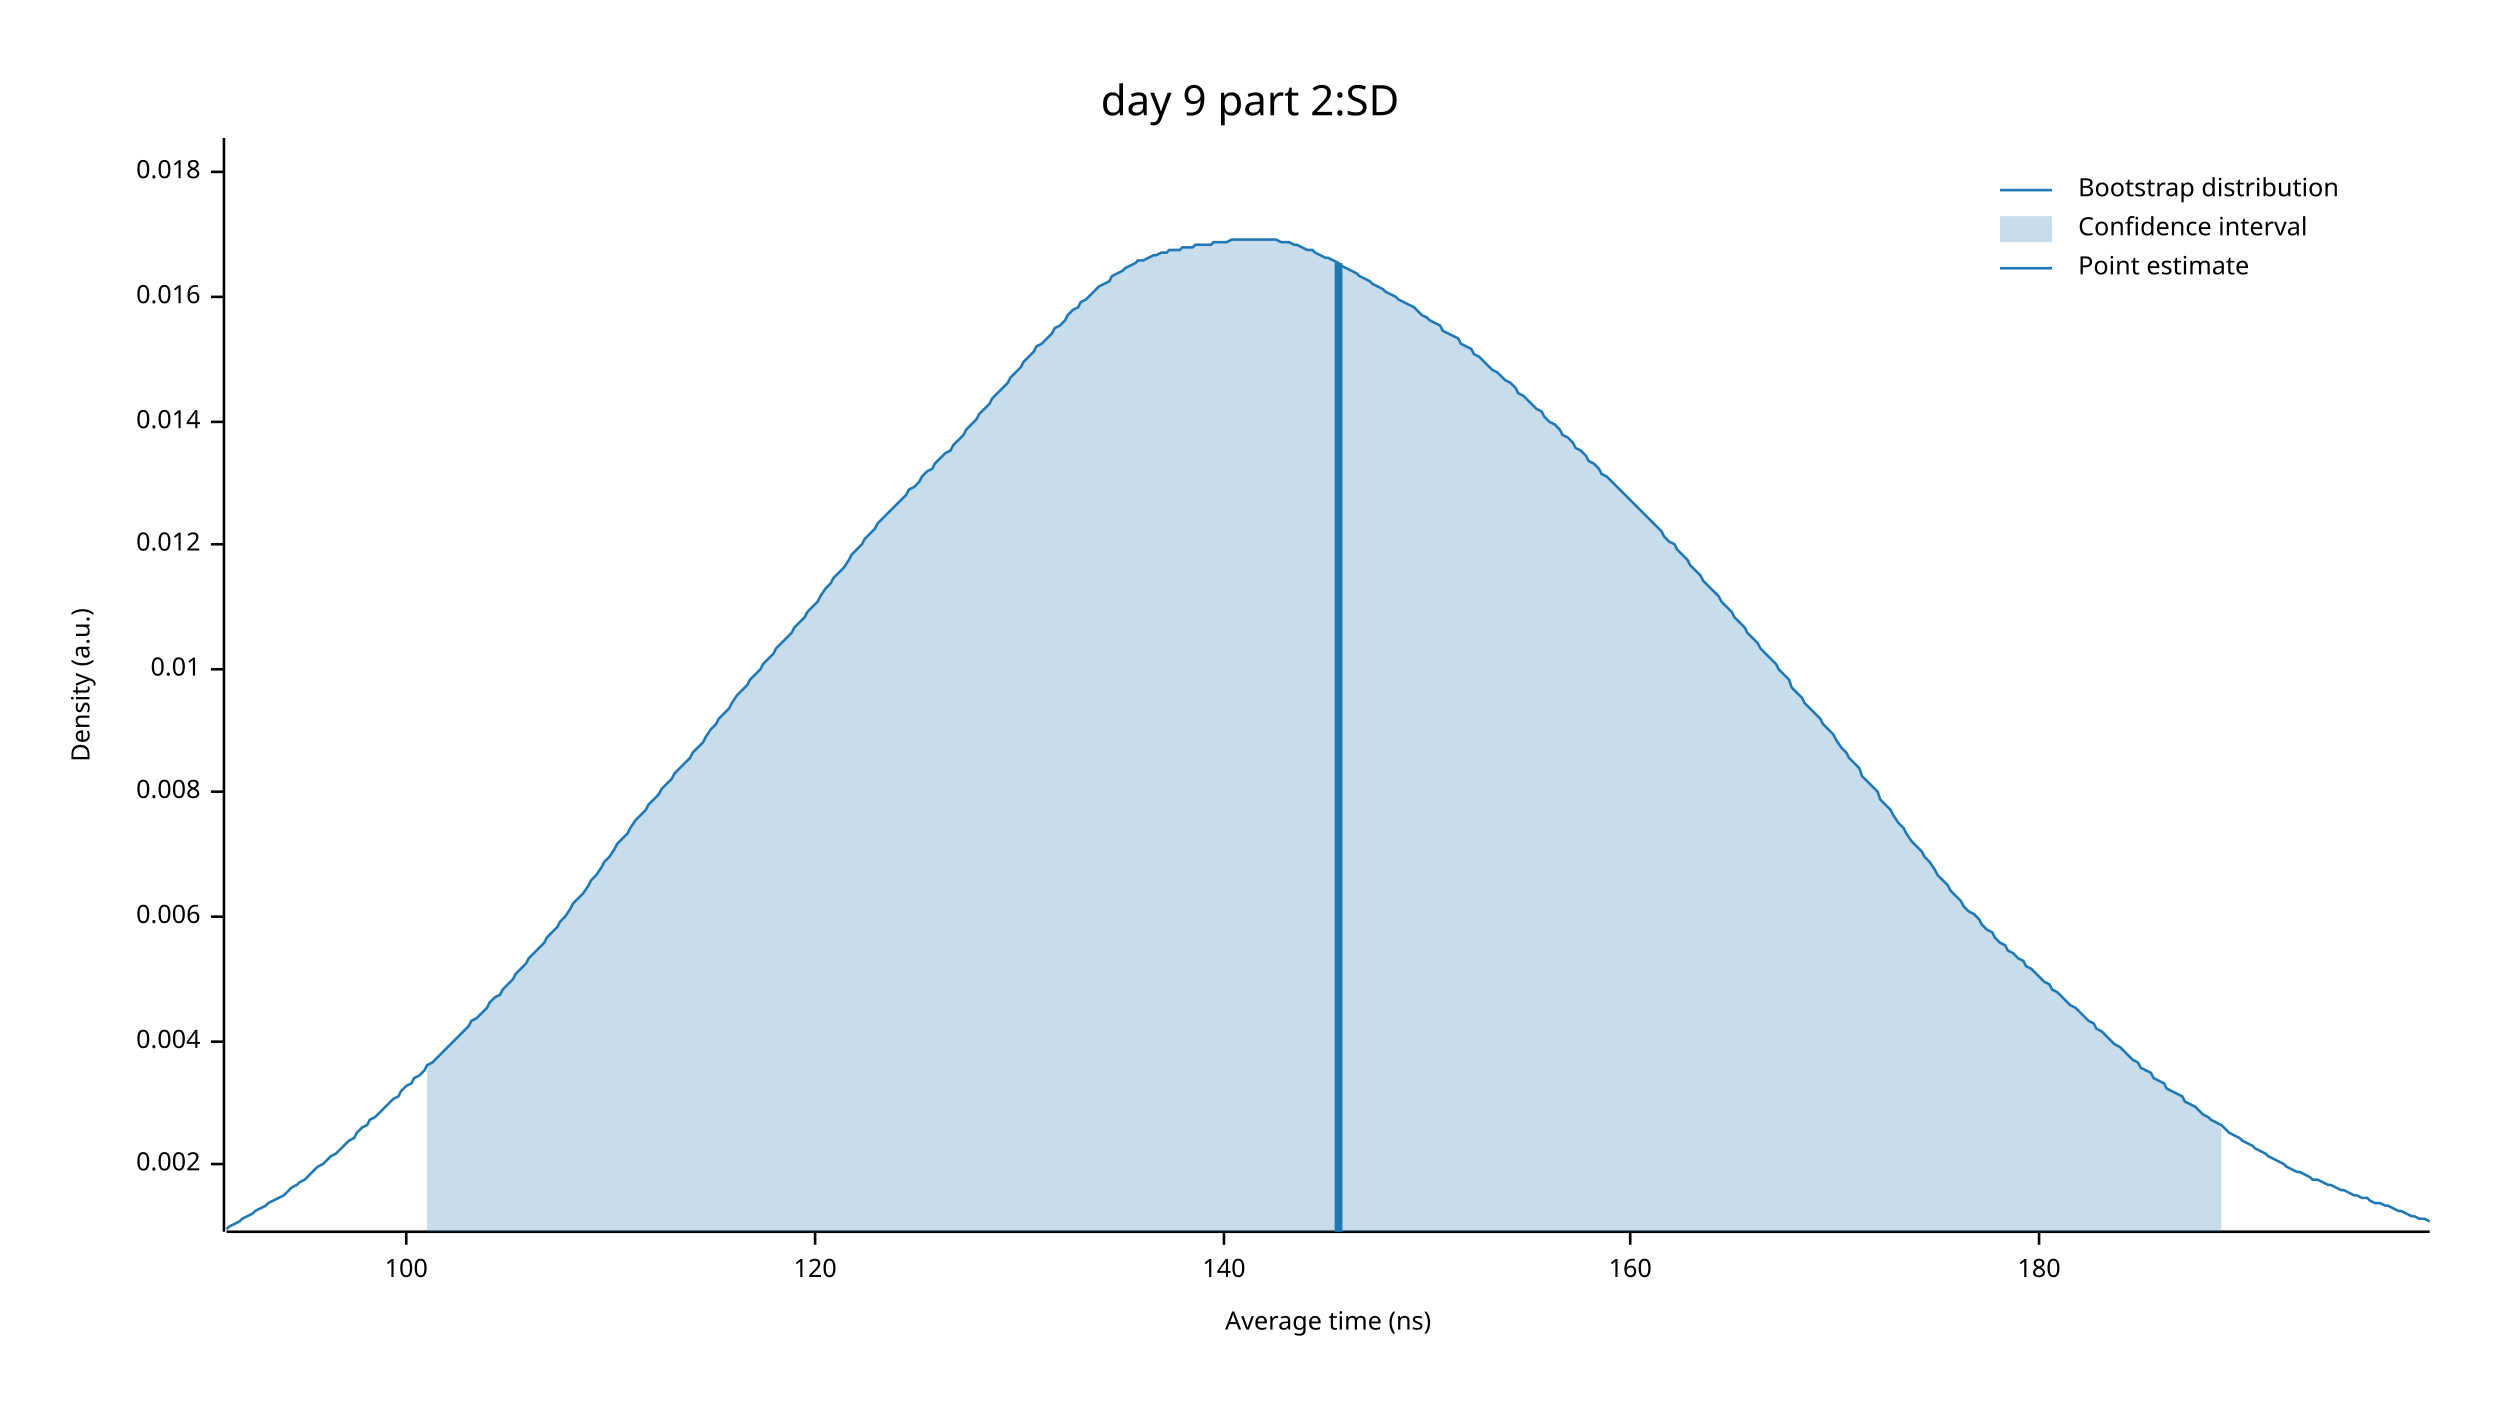
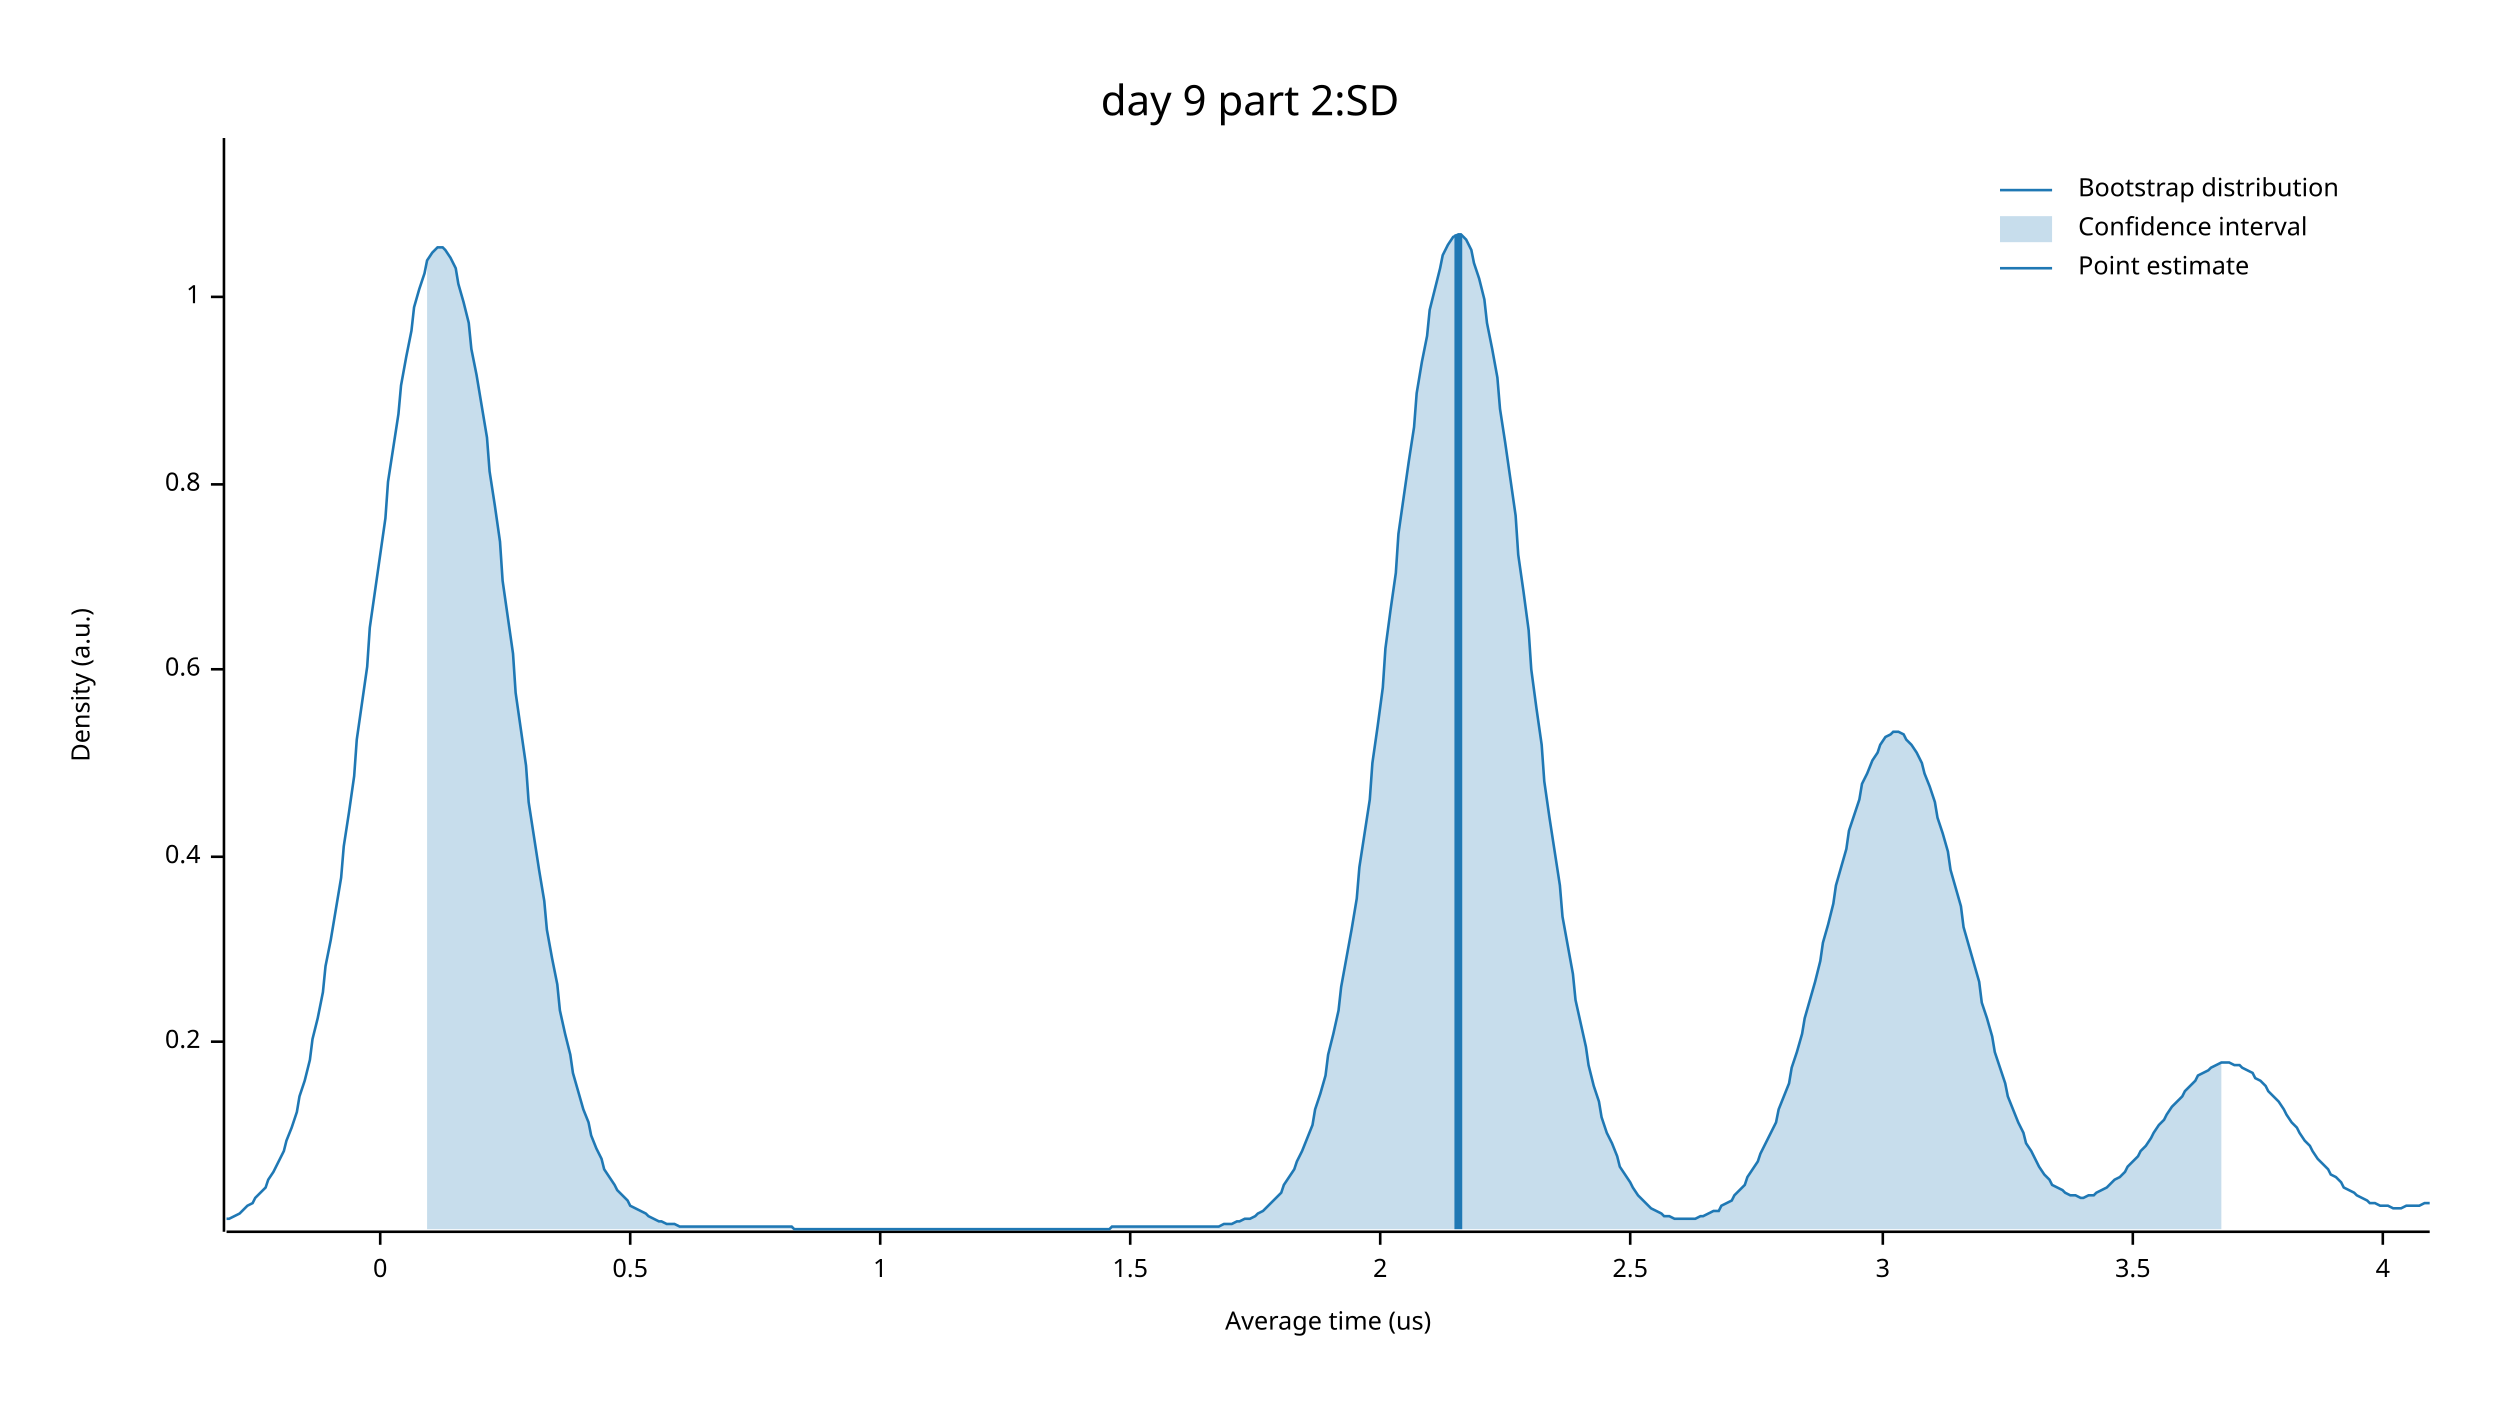
<svg xmlns="http://www.w3.org/2000/svg" width="960" height="540" viewBox="0 0 960 540">
  <text x="480" y="32" dy="0.76em" text-anchor="middle" font-family="sans-serif" font-size="16.129" opacity="1" fill="#000000">
day 9 part 2:SD
</text>
  <text x="27" y="263" dy="0.76em" text-anchor="middle" font-family="sans-serif" font-size="9.677" opacity="1" fill="#000000" transform="rotate(270, 27, 263)">
Density (a.u.)
</text>
  <text x="510" y="513" dy="-0.5ex" text-anchor="middle" font-family="sans-serif" font-size="9.677" opacity="1" fill="#000000">
- Average time (ns)
+ Average time (us)
</text>
  <polyline fill="none" opacity="1" stroke="#000000" stroke-width="1" points="86,53 86,473 " />
-   <text x="77" y="447" dy="0.5ex" text-anchor="end" font-family="sans-serif" font-size="9.677" opacity="1" fill="#000000">
- 0.002
- </text>
-   <polyline fill="none" opacity="1" stroke="#000000" stroke-width="1" points="81,447 86,447 " />
  <text x="77" y="400" dy="0.5ex" text-anchor="end" font-family="sans-serif" font-size="9.677" opacity="1" fill="#000000">
- 0.004
+ 0.2
</text>
  <polyline fill="none" opacity="1" stroke="#000000" stroke-width="1" points="81,400 86,400 " />
-   <text x="77" y="352" dy="0.5ex" text-anchor="end" font-family="sans-serif" font-size="9.677" opacity="1" fill="#000000">
- 0.006
+   <text x="77" y="329" dy="0.5ex" text-anchor="end" font-family="sans-serif" font-size="9.677" opacity="1" fill="#000000">
+ 0.4
</text>
-   <polyline fill="none" opacity="1" stroke="#000000" stroke-width="1" points="81,352 86,352 " />
-   <text x="77" y="304" dy="0.5ex" text-anchor="end" font-family="sans-serif" font-size="9.677" opacity="1" fill="#000000">
- 0.008
- </text>
-   <polyline fill="none" opacity="1" stroke="#000000" stroke-width="1" points="81,304 86,304 " />
+   <polyline fill="none" opacity="1" stroke="#000000" stroke-width="1" points="81,329 86,329 " />
  <text x="77" y="257" dy="0.5ex" text-anchor="end" font-family="sans-serif" font-size="9.677" opacity="1" fill="#000000">
- 0.01
+ 0.6
</text>
  <polyline fill="none" opacity="1" stroke="#000000" stroke-width="1" points="81,257 86,257 " />
-   <text x="77" y="209" dy="0.5ex" text-anchor="end" font-family="sans-serif" font-size="9.677" opacity="1" fill="#000000">
- 0.012
+   <text x="77" y="186" dy="0.5ex" text-anchor="end" font-family="sans-serif" font-size="9.677" opacity="1" fill="#000000">
+ 0.8
</text>
-   <polyline fill="none" opacity="1" stroke="#000000" stroke-width="1" points="81,209 86,209 " />
-   <text x="77" y="162" dy="0.5ex" text-anchor="end" font-family="sans-serif" font-size="9.677" opacity="1" fill="#000000">
- 0.014
- </text>
-   <polyline fill="none" opacity="1" stroke="#000000" stroke-width="1" points="81,162 86,162 " />
+   <polyline fill="none" opacity="1" stroke="#000000" stroke-width="1" points="81,186 86,186 " />
  <text x="77" y="114" dy="0.5ex" text-anchor="end" font-family="sans-serif" font-size="9.677" opacity="1" fill="#000000">
- 0.016
+ 1
</text>
  <polyline fill="none" opacity="1" stroke="#000000" stroke-width="1" points="81,114 86,114 " />
-   <text x="77" y="66" dy="0.5ex" text-anchor="end" font-family="sans-serif" font-size="9.677" opacity="1" fill="#000000">
- 0.018
+   <polyline fill="none" opacity="1" stroke="#000000" stroke-width="1" points="87,473 933,473 " />
+   <text x="146" y="483" dy="0.76em" text-anchor="middle" font-family="sans-serif" font-size="9.677" opacity="1" fill="#000000">
+ 0
</text>
-   <polyline fill="none" opacity="1" stroke="#000000" stroke-width="1" points="81,66 86,66 " />
-   <polyline fill="none" opacity="1" stroke="#000000" stroke-width="1" points="87,473 933,473 " />
-   <text x="156" y="483" dy="0.76em" text-anchor="middle" font-family="sans-serif" font-size="9.677" opacity="1" fill="#000000">
- 100
+   <polyline fill="none" opacity="1" stroke="#000000" stroke-width="1" points="146,473 146,478 " />
+   <text x="242" y="483" dy="0.76em" text-anchor="middle" font-family="sans-serif" font-size="9.677" opacity="1" fill="#000000">
+ 0.5
</text>
-   <polyline fill="none" opacity="1" stroke="#000000" stroke-width="1" points="156,473 156,478 " />
-   <text x="313" y="483" dy="0.76em" text-anchor="middle" font-family="sans-serif" font-size="9.677" opacity="1" fill="#000000">
- 120
+   <polyline fill="none" opacity="1" stroke="#000000" stroke-width="1" points="242,473 242,478 " />
+   <text x="338" y="483" dy="0.76em" text-anchor="middle" font-family="sans-serif" font-size="9.677" opacity="1" fill="#000000">
+ 1
</text>
-   <polyline fill="none" opacity="1" stroke="#000000" stroke-width="1" points="313,473 313,478 " />
-   <text x="470" y="483" dy="0.76em" text-anchor="middle" font-family="sans-serif" font-size="9.677" opacity="1" fill="#000000">
- 140
+   <polyline fill="none" opacity="1" stroke="#000000" stroke-width="1" points="338,473 338,478 " />
+   <text x="434" y="483" dy="0.76em" text-anchor="middle" font-family="sans-serif" font-size="9.677" opacity="1" fill="#000000">
+ 1.5
</text>
-   <polyline fill="none" opacity="1" stroke="#000000" stroke-width="1" points="470,473 470,478 " />
+   <polyline fill="none" opacity="1" stroke="#000000" stroke-width="1" points="434,473 434,478 " />
+   <text x="530" y="483" dy="0.76em" text-anchor="middle" font-family="sans-serif" font-size="9.677" opacity="1" fill="#000000">
+ 2
+ </text>
+   <polyline fill="none" opacity="1" stroke="#000000" stroke-width="1" points="530,473 530,478 " />
  <text x="626" y="483" dy="0.76em" text-anchor="middle" font-family="sans-serif" font-size="9.677" opacity="1" fill="#000000">
- 160
+ 2.5
</text>
  <polyline fill="none" opacity="1" stroke="#000000" stroke-width="1" points="626,473 626,478 " />
-   <text x="783" y="483" dy="0.76em" text-anchor="middle" font-family="sans-serif" font-size="9.677" opacity="1" fill="#000000">
- 180
+   <text x="723" y="483" dy="0.76em" text-anchor="middle" font-family="sans-serif" font-size="9.677" opacity="1" fill="#000000">
+ 3
</text>
-   <polyline fill="none" opacity="1" stroke="#000000" stroke-width="1" points="783,473 783,478 " />
-   <polyline fill="none" opacity="1" stroke="#1F78B4" stroke-width="1" points="87,472 88,471 90,470 92,469 93,468 95,467 97,466 98,465 100,464 102,463 103,462 105,461 107,460 109,459 110,458 112,456 114,455 115,454 117,453 119,451 120,450 122,448 124,447 125,446 127,444 129,443 131,441 132,440 134,438 136,437 137,435 139,433 141,432 142,430 144,429 146,427 148,425 149,424 151,422 153,421 154,419 156,417 158,416 159,414 161,413 163,411 164,409 166,408 168,406 170,404 171,403 173,401 175,399 176,398 178,396 180,394 181,392 183,391 185,389 187,387 188,385 190,383 192,382 193,380 195,378 197,376 198,374 200,372 202,370 203,368 205,366 207,364 209,362 210,360 212,358 214,356 215,354 217,352 219,349 220,347 222,345 224,343 226,340 227,338 229,336 231,333 232,331 234,329 236,326 237,324 239,322 241,320 242,318 244,315 246,313 248,311 249,309 251,307 253,305 254,303 256,301 258,299 259,297 261,295 263,293 265,291 266,289 268,287 270,285 271,283 273,280 275,278 276,276 278,274 280,272 281,270 283,267 285,265 287,263 288,261 290,259 292,257 293,255 295,253 297,251 298,249 300,247 302,245 304,243 305,241 307,239 309,237 310,235 312,233 314,231 315,229 317,226 319,224 320,222 322,220 324,218 326,215 327,213 329,211 331,209 332,207 334,205 336,203 337,201 339,199 341,197 343,195 344,194 346,192 348,190 349,188 351,187 353,185 354,183 356,181 358,180 359,178 361,176 363,174 365,173 366,171 368,169 370,167 371,165 373,163 375,161 376,159 378,157 380,155 381,153 383,151 385,149 387,147 388,145 390,143 392,141 393,139 395,137 397,135 398,133 400,132 402,130 404,128 405,126 407,125 409,123 410,121 412,119 414,118 415,116 417,115 419,113 420,112 422,110 424,109 426,108 427,106 429,105 431,104 432,103 434,102 436,101 437,100 439,100 441,99 443,98 444,98 446,97 448,97 449,96 451,96 453,96 454,95 456,95 458,95 459,94 461,94 463,94 465,94 466,93 468,93 470,93 471,93 473,92 475,92 476,92 478,92 480,92 482,92 483,92 485,92 487,92 488,92 490,92 492,93 493,93 495,93 497,94 498,94 500,95 502,96 504,96 505,97 507,98 509,99 510,99 512,100 514,101 515,102 517,103 519,104 521,105 522,106 524,107 526,108 527,109 529,110 531,111 532,112 534,113 536,114 537,115 539,116 541,117 543,118 544,119 546,121 548,122 549,123 551,124 553,125 554,127 556,128 558,129 560,130 561,132 563,133 565,134 566,136 568,137 570,139 571,140 573,142 575,143 576,144 578,146 580,147 582,149 583,151 585,152 587,154 588,155 590,157 592,158 593,160 595,162 597,163 599,165 600,167 602,168 604,170 605,172 607,173 609,175 610,177 612,178 614,180 615,182 617,183 619,185 621,187 622,188 624,190 626,192 627,193 629,195 631,197 632,198 634,200 636,202 638,204 639,206 641,208 643,209 644,211 646,213 648,215 649,217 651,219 653,221 654,223 656,225 658,227 660,229 661,231 663,233 665,235 666,237 668,239 670,241 671,243 673,245 675,247 676,249 678,251 680,253 682,255 683,257 685,259 687,261 688,264 690,266 692,268 693,270 695,272 697,274 699,276 700,278 702,280 704,282 705,284 707,287 709,289 710,291 712,293 714,295 715,298 717,300 719,302 721,304 722,307 724,309 726,311 727,313 729,316 731,318 732,320 734,323 736,325 738,327 739,329 741,331 743,334 744,336 746,338 748,340 749,342 751,344 753,346 754,348 756,350 758,351 760,353 761,355 763,357 765,358 766,360 768,362 770,363 771,365 773,366 775,368 777,369 778,371 780,372 782,374 783,375 785,377 787,378 788,380 790,381 792,383 793,384 795,386 797,387 799,389 800,390 802,392 804,393 805,395 807,396 809,398 810,399 812,401 814,402 816,404 817,405 819,407 821,408 822,410 824,411 826,412 827,414 829,415 831,416 832,418 834,419 836,420 838,421 839,423 841,424 843,425 844,426 846,428 848,429 849,430 851,431 853,432 855,434 856,435 858,436 860,437 861,438 863,439 865,440 866,441 868,442 870,443 871,444 873,445 875,446 877,447 878,448 880,449 882,450 883,450 885,451 887,452 888,453 890,453 892,454 894,455 895,455 897,456 899,457 900,457 902,458 904,459 905,459 907,460 909,460 910,461 912,462 914,462 916,463 917,463 919,464 921,465 922,465 924,466 926,467 927,467 929,468 931,468 933,469 " />
-   <polygon opacity="0.25" fill="#1F78B4" points="164,409 166,408 168,406 170,404 171,403 173,401 175,399 176,398 178,396 180,394 181,392 183,391 185,389 187,387 188,385 190,383 192,382 193,380 195,378 197,376 198,374 200,372 202,370 203,368 205,366 207,364 209,362 210,360 212,358 214,356 215,354 217,352 219,349 220,347 222,345 224,343 226,340 227,338 229,336 231,333 232,331 234,329 236,326 237,324 239,322 241,320 242,318 244,315 246,313 248,311 249,309 251,307 253,305 254,303 256,301 258,299 259,297 261,295 263,293 265,291 266,289 268,287 270,285 271,283 273,280 275,278 276,276 278,274 280,272 281,270 283,267 285,265 287,263 288,261 290,259 292,257 293,255 295,253 297,251 298,249 300,247 302,245 304,243 305,241 307,239 309,237 310,235 312,233 314,231 315,229 317,226 319,224 320,222 322,220 324,218 326,215 327,213 329,211 331,209 332,207 334,205 336,203 337,201 339,199 341,197 343,195 344,194 346,192 348,190 349,188 351,187 353,185 354,183 356,181 358,180 359,178 361,176 363,174 365,173 366,171 368,169 370,167 371,165 373,163 375,161 376,159 378,157 380,155 381,153 383,151 385,149 387,147 388,145 390,143 392,141 393,139 395,137 397,135 398,133 400,132 402,130 404,128 405,126 407,125 409,123 410,121 412,119 414,118 415,116 417,115 419,113 420,112 422,110 424,109 426,108 427,106 429,105 431,104 432,103 434,102 436,101 437,100 439,100 441,99 443,98 444,98 446,97 448,97 449,96 451,96 453,96 454,95 456,95 458,95 459,94 461,94 463,94 465,94 466,93 468,93 470,93 471,93 473,92 475,92 476,92 478,92 480,92 482,92 483,92 485,92 487,92 488,92 490,92 492,93 493,93 495,93 497,94 498,94 500,95 502,96 504,96 505,97 507,98 509,99 510,99 512,100 514,101 515,102 517,103 519,104 521,105 522,106 524,107 526,108 527,109 529,110 531,111 532,112 534,113 536,114 537,115 539,116 541,117 543,118 544,119 546,121 548,122 549,123 551,124 553,125 554,127 556,128 558,129 560,130 561,132 563,133 565,134 566,136 568,137 570,139 571,140 573,142 575,143 576,144 578,146 580,147 582,149 583,151 585,152 587,154 588,155 590,157 592,158 593,160 595,162 597,163 599,165 600,167 602,168 604,170 605,172 607,173 609,175 610,177 612,178 614,180 615,182 617,183 619,185 621,187 622,188 624,190 626,192 627,193 629,195 631,197 632,198 634,200 636,202 638,204 639,206 641,208 643,209 644,211 646,213 648,215 649,217 651,219 653,221 654,223 656,225 658,227 660,229 661,231 663,233 665,235 666,237 668,239 670,241 671,243 673,245 675,247 676,249 678,251 680,253 682,255 683,257 685,259 687,261 688,264 690,266 692,268 693,270 695,272 697,274 699,276 700,278 702,280 704,282 705,284 707,287 709,289 710,291 712,293 714,295 715,298 717,300 719,302 721,304 722,307 724,309 726,311 727,313 729,316 731,318 732,320 734,323 736,325 738,327 739,329 741,331 743,334 744,336 746,338 748,340 749,342 751,344 753,346 754,348 756,350 758,351 760,353 761,355 763,357 765,358 766,360 768,362 770,363 771,365 773,366 775,368 777,369 778,371 780,372 782,374 783,375 785,377 787,378 788,380 790,381 792,383 793,384 795,386 797,387 799,389 800,390 802,392 804,393 805,395 807,396 809,398 810,399 812,401 814,402 816,404 817,405 819,407 821,408 822,410 824,411 826,412 827,414 829,415 831,416 832,418 834,419 836,420 838,421 839,423 841,424 843,425 844,426 846,428 848,429 849,430 851,431 853,432 853,473 164,473 " />
-   <polyline fill="none" opacity="1" stroke="#1F78B4" stroke-width="3" points="514,473 514,101 " />
+   <polyline fill="none" opacity="1" stroke="#000000" stroke-width="1" points="723,473 723,478 " />
+   <text x="819" y="483" dy="0.76em" text-anchor="middle" font-family="sans-serif" font-size="9.677" opacity="1" fill="#000000">
+ 3.5
+ </text>
+   <polyline fill="none" opacity="1" stroke="#000000" stroke-width="1" points="819,473 819,478 " />
+   <text x="915" y="483" dy="0.76em" text-anchor="middle" font-family="sans-serif" font-size="9.677" opacity="1" fill="#000000">
+ 4
+ </text>
+   <polyline fill="none" opacity="1" stroke="#000000" stroke-width="1" points="915,473 915,478 " />
+   <polyline fill="none" opacity="1" stroke="#1F78B4" stroke-width="1" points="87,468 88,468 90,467 92,466 93,465 95,463 97,462 98,460 100,458 102,456 103,453 105,450 107,446 109,442 110,438 112,433 114,427 115,421 117,415 119,407 120,399 122,391 124,381 125,371 127,361 129,349 131,337 132,325 134,312 136,298 137,284 139,270 141,256 142,241 144,227 146,213 148,199 149,185 151,172 153,159 154,148 156,137 158,127 159,118 161,111 163,105 164,100 166,97 168,95 170,95 171,96 173,99 175,103 176,109 178,116 180,124 181,134 183,144 185,156 187,168 188,181 190,194 192,208 193,223 195,237 197,251 198,266 200,280 202,294 203,308 205,321 207,334 209,346 210,357 212,368 214,378 215,388 217,397 219,405 220,412 222,419 224,426 226,431 227,436 229,441 231,445 232,449 234,452 236,455 237,457 239,459 241,461 242,463 244,464 246,465 248,466 249,467 251,468 253,469 254,469 256,470 258,470 259,470 261,471 263,471 265,471 266,471 268,471 270,471 271,471 273,471 275,471 276,471 278,471 280,471 281,471 283,471 285,471 287,471 288,471 290,471 292,471 293,471 295,471 297,471 298,471 300,471 302,471 304,471 305,472 307,472 309,472 310,472 312,472 314,472 315,472 317,472 319,472 320,472 322,472 324,472 326,472 327,472 329,472 331,472 332,472 334,472 336,472 337,472 339,472 341,472 343,472 344,472 346,472 348,472 349,472 351,472 353,472 354,472 356,472 358,472 359,472 361,472 363,472 365,472 366,472 368,472 370,472 371,472 373,472 375,472 376,472 378,472 380,472 381,472 383,472 385,472 387,472 388,472 390,472 392,472 393,472 395,472 397,472 398,472 400,472 402,472 404,472 405,472 407,472 409,472 410,472 412,472 414,472 415,472 417,472 419,472 420,472 422,472 424,472 426,472 427,471 429,471 431,471 432,471 434,471 436,471 437,471 439,471 441,471 443,471 444,471 446,471 448,471 449,471 451,471 453,471 454,471 456,471 458,471 459,471 461,471 463,471 465,471 466,471 468,471 470,470 471,470 473,470 475,469 476,469 478,468 480,468 482,467 483,466 485,465 487,463 488,462 490,460 492,458 493,455 495,452 497,449 498,446 500,442 502,437 504,432 505,426 507,420 509,413 510,405 512,397 514,388 515,379 517,368 519,357 521,345 522,333 524,320 526,307 527,293 529,279 531,264 532,249 534,234 536,220 537,205 539,191 541,177 543,164 544,151 546,139 548,129 549,119 551,111 553,103 554,98 556,94 558,91 560,90 561,90 563,92 565,96 566,101 568,107 570,115 571,124 573,134 575,145 576,157 578,170 580,184 582,198 583,213 585,227 587,242 588,257 590,272 592,286 593,300 595,314 597,327 599,340 600,352 602,363 604,374 605,384 607,393 609,402 610,409 612,417 614,423 615,429 617,435 619,439 621,444 622,448 624,451 626,454 627,456 629,459 631,461 632,462 634,464 636,465 638,466 639,467 641,467 643,468 644,468 646,468 648,468 649,468 651,468 653,467 654,467 656,466 658,465 660,465 661,463 663,462 665,461 666,459 668,457 670,455 671,452 673,449 675,446 676,443 678,439 680,435 682,431 683,426 685,421 687,416 688,410 690,404 692,397 693,391 695,384 697,377 699,369 700,362 702,355 704,347 705,340 707,333 709,326 710,319 712,313 714,307 715,301 717,297 719,292 721,289 722,286 724,283 726,282 727,281 729,281 731,282 732,284 734,286 736,289 738,293 739,297 741,302 743,308 744,314 746,320 748,327 749,334 751,341 753,348 754,356 756,363 758,370 760,377 761,385 763,391 765,398 766,404 768,410 770,416 771,421 773,426 775,431 777,435 778,439 780,442 782,446 783,448 785,451 787,453 788,455 790,456 792,457 793,458 795,459 797,459 799,460 800,460 802,459 804,459 805,458 807,457 809,456 810,455 812,453 814,452 816,450 817,448 819,446 821,444 822,442 824,440 826,437 827,435 829,432 831,430 832,428 834,425 836,423 838,421 839,419 841,417 843,415 844,413 846,412 848,411 849,410 851,409 853,408 855,408 856,408 858,409 860,409 861,410 863,411 865,412 866,414 868,415 870,417 871,419 873,421 875,423 877,426 878,428 880,431 882,433 883,435 885,438 887,440 888,442 890,445 892,447 894,449 895,451 897,452 899,454 900,456 902,457 904,458 905,459 907,460 909,461 910,462 912,462 914,463 916,463 917,463 919,464 921,464 922,464 924,463 926,463 927,463 929,463 931,462 933,462 " />
+   <polygon opacity="0.25" fill="#1F78B4" points="164,100 166,97 168,95 170,95 171,96 173,99 175,103 176,109 178,116 180,124 181,134 183,144 185,156 187,168 188,181 190,194 192,208 193,223 195,237 197,251 198,266 200,280 202,294 203,308 205,321 207,334 209,346 210,357 212,368 214,378 215,388 217,397 219,405 220,412 222,419 224,426 226,431 227,436 229,441 231,445 232,449 234,452 236,455 237,457 239,459 241,461 242,463 244,464 246,465 248,466 249,467 251,468 253,469 254,469 256,470 258,470 259,470 261,471 263,471 265,471 266,471 268,471 270,471 271,471 273,471 275,471 276,471 278,471 280,471 281,471 283,471 285,471 287,471 288,471 290,471 292,471 293,471 295,471 297,471 298,471 300,471 302,471 304,471 305,472 307,472 309,472 310,472 312,472 314,472 315,472 317,472 319,472 320,472 322,472 324,472 326,472 327,472 329,472 331,472 332,472 334,472 336,472 337,472 339,472 341,472 343,472 344,472 346,472 348,472 349,472 351,472 353,472 354,472 356,472 358,472 359,472 361,472 363,472 365,472 366,472 368,472 370,472 371,472 373,472 375,472 376,472 378,472 380,472 381,472 383,472 385,472 387,472 388,472 390,472 392,472 393,472 395,472 397,472 398,472 400,472 402,472 404,472 405,472 407,472 409,472 410,472 412,472 414,472 415,472 417,472 419,472 420,472 422,472 424,472 426,472 427,471 429,471 431,471 432,471 434,471 436,471 437,471 439,471 441,471 443,471 444,471 446,471 448,471 449,471 451,471 453,471 454,471 456,471 458,471 459,471 461,471 463,471 465,471 466,471 468,471 470,470 471,470 473,470 475,469 476,469 478,468 480,468 482,467 483,466 485,465 487,463 488,462 490,460 492,458 493,455 495,452 497,449 498,446 500,442 502,437 504,432 505,426 507,420 509,413 510,405 512,397 514,388 515,379 517,368 519,357 521,345 522,333 524,320 526,307 527,293 529,279 531,264 532,249 534,234 536,220 537,205 539,191 541,177 543,164 544,151 546,139 548,129 549,119 551,111 553,103 554,98 556,94 558,91 560,90 561,90 563,92 565,96 566,101 568,107 570,115 571,124 573,134 575,145 576,157 578,170 580,184 582,198 583,213 585,227 587,242 588,257 590,272 592,286 593,300 595,314 597,327 599,340 600,352 602,363 604,374 605,384 607,393 609,402 610,409 612,417 614,423 615,429 617,435 619,439 621,444 622,448 624,451 626,454 627,456 629,459 631,461 632,462 634,464 636,465 638,466 639,467 641,467 643,468 644,468 646,468 648,468 649,468 651,468 653,467 654,467 656,466 658,465 660,465 661,463 663,462 665,461 666,459 668,457 670,455 671,452 673,449 675,446 676,443 678,439 680,435 682,431 683,426 685,421 687,416 688,410 690,404 692,397 693,391 695,384 697,377 699,369 700,362 702,355 704,347 705,340 707,333 709,326 710,319 712,313 714,307 715,301 717,297 719,292 721,289 722,286 724,283 726,282 727,281 729,281 731,282 732,284 734,286 736,289 738,293 739,297 741,302 743,308 744,314 746,320 748,327 749,334 751,341 753,348 754,356 756,363 758,370 760,377 761,385 763,391 765,398 766,404 768,410 770,416 771,421 773,426 775,431 777,435 778,439 780,442 782,446 783,448 785,451 787,453 788,455 790,456 792,457 793,458 795,459 797,459 799,460 800,460 802,459 804,459 805,458 807,457 809,456 810,455 812,453 814,452 816,450 817,448 819,446 821,444 822,442 824,440 826,437 827,435 829,432 831,430 832,428 834,425 836,423 838,421 839,419 841,417 843,415 844,413 846,412 848,411 849,410 851,409 853,408 853,472 164,472 " />
+   <polyline fill="none" opacity="1" stroke="#1F78B4" stroke-width="3" points="560,472 560,90 " />
  <text x="798" y="68" dy="0.76em" text-anchor="start" font-family="sans-serif" font-size="9.677" opacity="1" fill="#000000">
Bootstrap distribution
</text>
  <text x="798" y="83" dy="0.76em" text-anchor="start" font-family="sans-serif" font-size="9.677" opacity="1" fill="#000000">
Confidence interval
</text>
  <text x="798" y="98" dy="0.76em" text-anchor="start" font-family="sans-serif" font-size="9.677" opacity="1" fill="#000000">
Point estimate
</text>
  <polyline fill="none" opacity="1" stroke="#1F78B4" stroke-width="1" points="768,73 788,73 " />
  <rect x="768" y="83" width="20" height="10" opacity="0.25" fill="#1F78B4" stroke="none" />
  <polyline fill="none" opacity="1" stroke="#1F78B4" stroke-width="1" points="768,103 788,103 " />
</svg>
